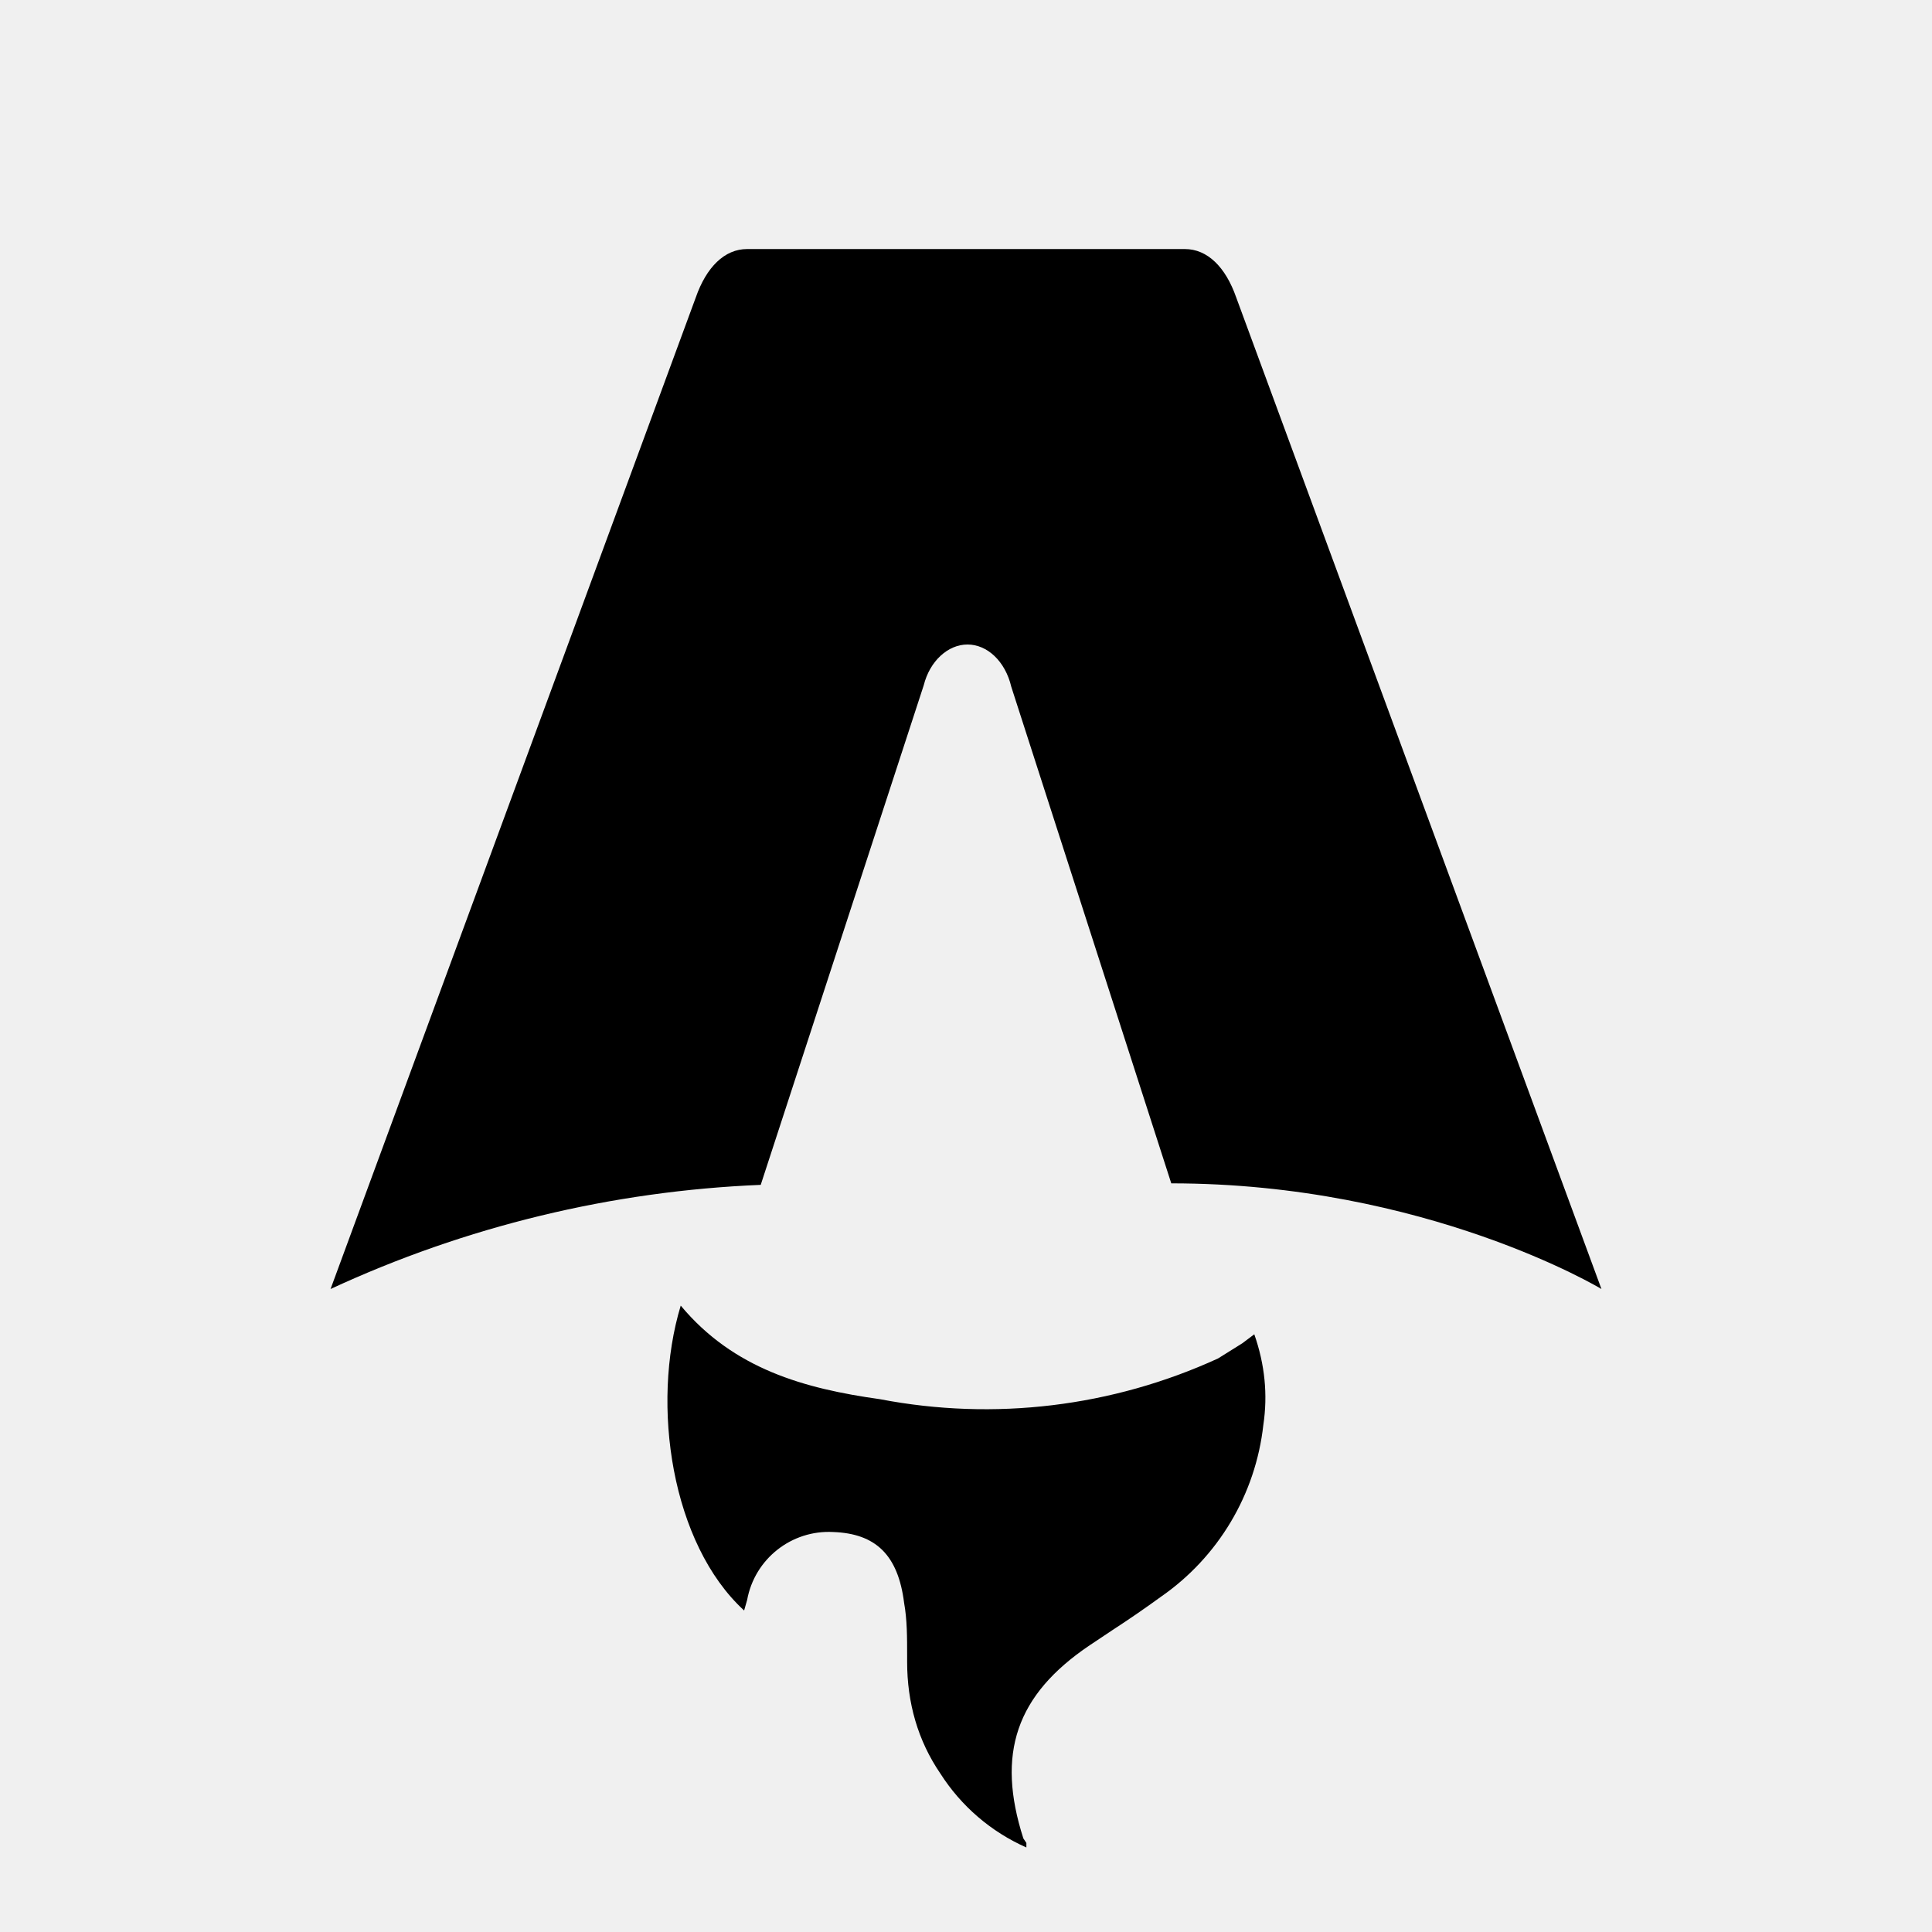
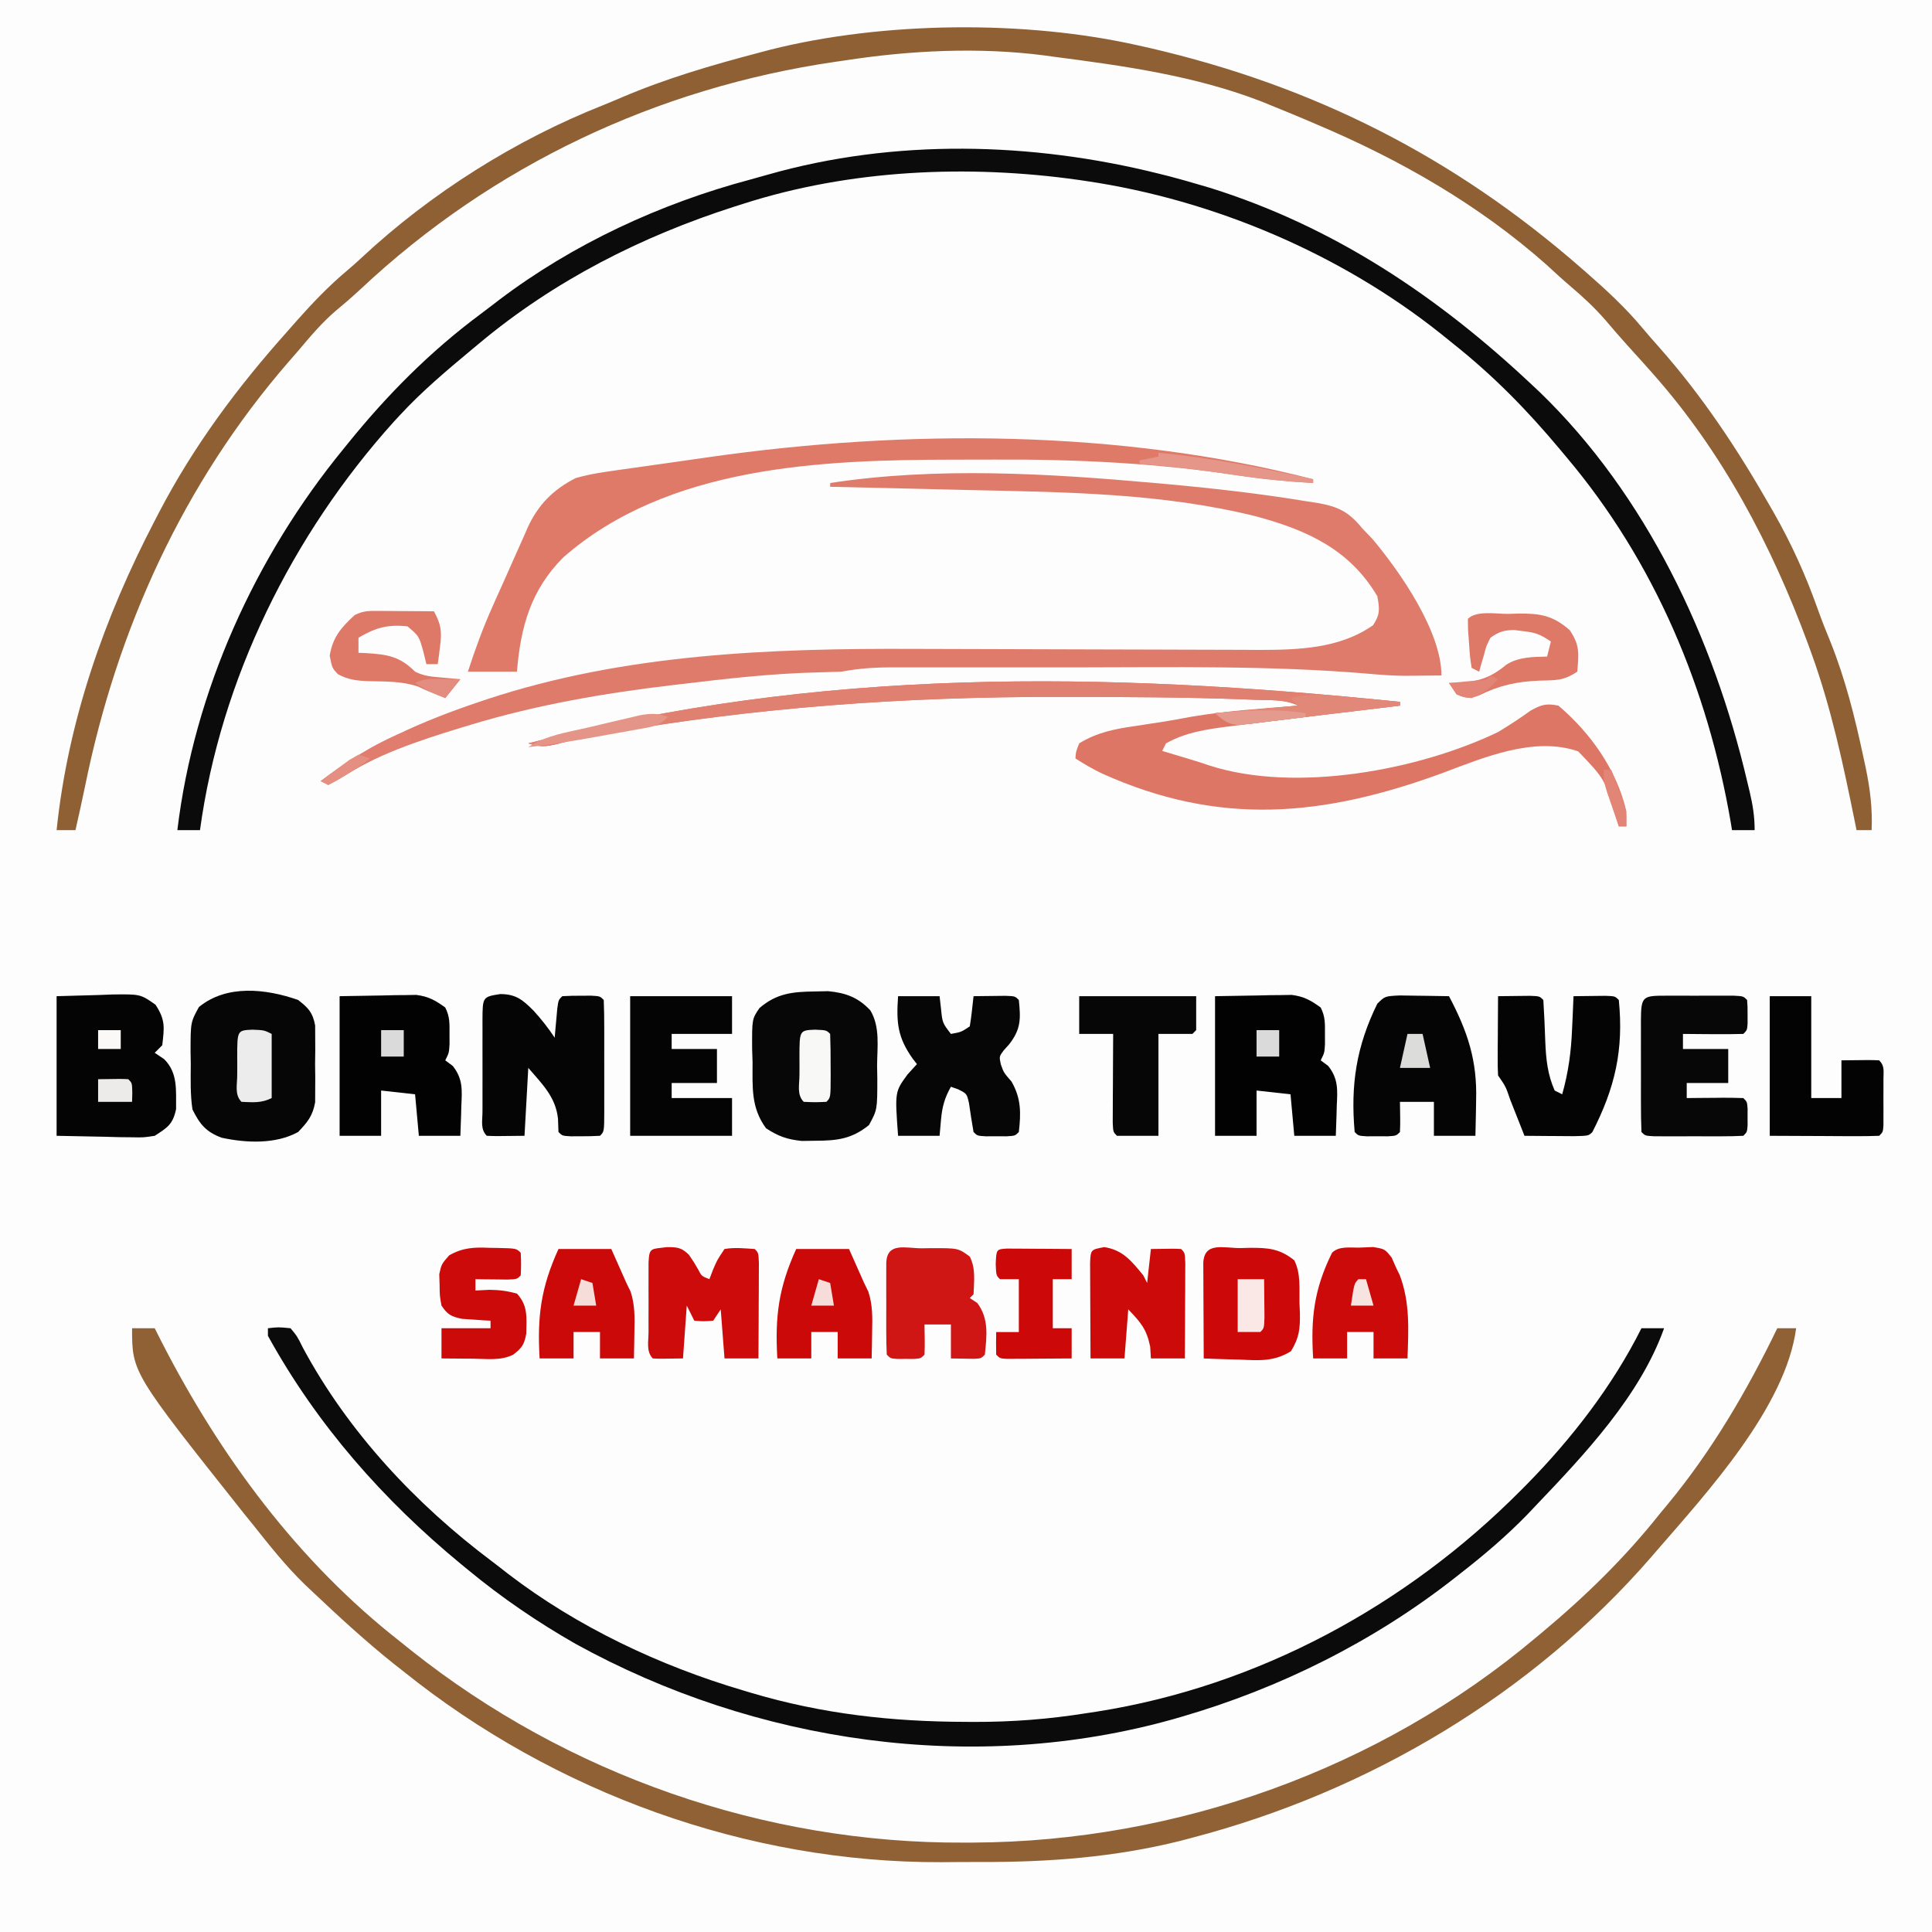
- <svg xmlns="http://www.w3.org/2000/svg" fill="none" viewBox="0 0 128 128">
-   <path d="M50.4 78.5a75.1 75.1 0 0 0-28.5 6.9l24.2-65.7c.7-2 1.9-3.2 3.4-3.2h29c1.5 0 2.7 1.2 3.4 3.2l24.2 65.7s-11.6-7-28.5-7L67 45.5c-.4-1.7-1.6-2.8-2.9-2.8-1.3 0-2.5 1.1-2.9 2.7L50.4 78.5Zm-1.1 28.2Zm-4.2-20.2c-2 6.6-.6 15.8 4.2 20.2a17.5 17.5 0 0 1 .2-.7 5.5 5.5 0 0 1 5.7-4.5c2.8.1 4.3 1.5 4.7 4.7.2 1.1.2 2.3.2 3.5v.4c0 2.7.7 5.2 2.2 7.4a13 13 0 0 0 5.7 4.9v-.3l-.2-.3c-1.8-5.6-.5-9.5 4.4-12.8l1.5-1a73 73 0 0 0 3.2-2.2 16 16 0 0 0 6.8-11.4c.3-2 .1-4-.6-6l-.8.6-1.6 1a37 37 0 0 1-22.4 2.7c-5-.7-9.7-2-13.2-6.2Z" />
-   <style>
-         path { fill: #000; }
-         @media (prefers-color-scheme: dark) {
-             path { fill: #FFF; }
-         }
-     </style>
+ <svg xmlns="http://www.w3.org/2000/svg" version="1.1" width="512" height="512">
+   <path d="M0 0 C168.96 0 337.92 0 512 0 C512 168.96 512 337.92 512 512 C343.04 512 174.08 512 0 512 C0 343.04 0 174.08 0 0 Z " fill="#FEFDFD" transform="translate(0,0)" />
+   <path d="M0 0 C0.965 0.216 1.929 0.431 2.923 0.653 C46.537 10.754 83.593 29.554 117.25 58.938 C117.755 59.378 118.26 59.818 118.78 60.271 C123.943 64.8 128.91 69.373 133.324 74.641 C134.842 76.451 136.385 78.222 137.957 79.984 C149.374 92.875 158.725 107.003 167.25 121.938 C167.778 122.855 167.778 122.855 168.316 123.792 C173.018 132.037 176.765 140.348 179.945 149.289 C181.014 152.277 182.153 155.198 183.375 158.125 C187.295 167.949 189.795 177.926 192 188.25 C192.223 189.276 192.446 190.303 192.676 191.36 C193.844 197.008 194.498 202.171 194.25 207.938 C192.93 207.938 191.61 207.938 190.25 207.938 C190.1 207.189 189.949 206.44 189.794 205.669 C186.718 190.486 183.548 175.516 178.25 160.938 C177.964 160.15 177.679 159.363 177.384 158.552 C167.784 132.564 154.736 107.747 136.25 86.938 C135.491 86.082 134.731 85.226 133.949 84.344 C132.431 82.649 130.905 80.961 129.371 79.281 C127.432 77.138 125.557 74.954 123.688 72.75 C120.793 69.43 117.685 66.545 114.324 63.703 C112.226 61.917 110.213 60.057 108.188 58.188 C90.204 42.212 69.297 30.267 47.25 20.938 C46.159 20.471 45.069 20.004 43.945 19.523 C41.057 18.301 38.159 17.11 35.25 15.938 C34.431 15.601 33.613 15.265 32.77 14.918 C14.995 8.001 -3.945 5.378 -22.75 2.938 C-23.902 2.777 -23.902 2.777 -25.077 2.614 C-42.35 0.395 -60.567 1.285 -77.75 3.938 C-79.037 4.123 -79.037 4.123 -80.35 4.312 C-127.657 11.209 -171.249 31.779 -206.133 64.508 C-208.231 66.455 -210.353 68.308 -212.562 70.125 C-216.387 73.372 -219.525 77.108 -222.75 80.938 C-223.587 81.898 -224.423 82.858 -225.285 83.848 C-253.184 116.002 -270.787 154.769 -279.213 196.329 C-280.012 200.209 -280.88 204.073 -281.75 207.938 C-283.4 207.938 -285.05 207.938 -286.75 207.938 C-283.748 179.006 -274.124 151.591 -260.75 125.938 C-260.377 125.218 -260.005 124.498 -259.621 123.756 C-250.449 106.173 -238.939 90.697 -225.75 75.938 C-224.853 74.917 -223.955 73.896 -223.059 72.875 C-218.838 68.133 -214.569 63.667 -209.703 59.586 C-208.415 58.498 -207.153 57.379 -205.922 56.227 C-187.609 39.14 -165.088 24.952 -141.805 15.765 C-140.218 15.126 -138.642 14.461 -137.07 13.786 C-125.28 8.735 -113.141 5.203 -100.75 1.938 C-99.694 1.658 -98.638 1.378 -97.549 1.09 C-67.779 -6.394 -30.021 -6.811 0 0 Z " fill="#8F6034" transform="translate(301.75,12.0625)" />
+   <path d="M0 0 C1.419 0.354 1.419 0.354 2.867 0.715 C5.594 1.429 8.297 2.198 11 3 C11.861 3.251 12.722 3.503 13.609 3.762 C46.478 14.022 74.115 32.583 99 56 C99.659 56.616 100.317 57.232 100.996 57.867 C129.313 85.204 147.144 123.21 156 161 C156.228 161.946 156.456 162.892 156.691 163.867 C157.511 167.365 158 170.387 158 174 C156.02 174 154.04 174 152 174 C151.853 173.087 151.853 173.087 151.703 172.156 C145.617 136.478 131.462 102.75 108 75 C107.494 74.394 106.988 73.788 106.467 73.164 C97.693 62.664 88.748 53.528 78 45 C76.987 44.181 75.974 43.363 74.93 42.52 C48.303 21.267 14.653 6.988 -19 2 C-20.054 1.843 -20.054 1.843 -21.129 1.684 C-50.462 -2.462 -81.715 -1.076 -110 8 C-110.815 8.258 -111.63 8.516 -112.47 8.782 C-137.058 16.675 -160.118 28.381 -180 45 C-180.59 45.49 -181.181 45.981 -181.789 46.486 C-188.451 52.041 -195.109 57.615 -201 64 C-201.534 64.575 -202.067 65.15 -202.617 65.742 C-229.562 95.667 -248.551 133.987 -254 174 C-255.98 174 -257.96 174 -260 174 C-255.579 137.249 -239.375 101.521 -216 73 C-215.573 72.471 -215.145 71.942 -214.705 71.397 C-204.315 58.567 -192.992 47.152 -179.731 37.291 C-178.066 36.049 -176.422 34.784 -174.777 33.516 C-155.1 18.616 -131.943 7.916 -108.147 1.579 C-106.589 1.159 -105.036 0.722 -103.485 0.275 C-69.971 -9.271 -33.667 -8.395 0 0 Z " fill="#0B0B0B" transform="translate(307,46)" />
+   <path d="M0 0 C1.98 0 3.96 0 6 0 C6.594 1.174 7.189 2.349 7.801 3.559 C23.364 33.941 43.974 61.845 71 83 C71.985 83.79 72.97 84.58 73.984 85.395 C115.387 118.316 167.679 136.585 220.562 136.312 C221.343 136.31 222.123 136.308 222.927 136.305 C276.829 136.041 330.655 116.833 372 82 C372.533 81.555 373.067 81.111 373.616 80.653 C385.212 70.974 395.59 60.861 405 49 C405.656 48.211 406.312 47.422 406.988 46.609 C418.694 32.441 428.011 16.505 436 0 C437.65 0 439.3 0 441 0 C438.227 20.901 417.328 43.606 404 59 C403.541 59.534 403.081 60.068 402.608 60.618 C370.941 97.114 327.6 122.806 281 135 C279.401 135.425 279.401 135.425 277.77 135.859 C260.208 140.222 242.845 141.513 224.793 141.446 C221.334 141.438 217.876 141.466 214.416 141.498 C163.106 141.66 112.019 123.123 72 91 C71.107 90.297 70.213 89.595 69.293 88.871 C61.867 82.932 54.902 76.531 48 70 C47.319 69.362 46.639 68.724 45.938 68.066 C40.811 63.118 36.424 57.573 32 52 C31.216 51.033 30.433 50.066 29.625 49.07 C0 11.754 0 11.754 0 0 Z " fill="#906135" transform="translate(35,352)" />
+   <path d="M0 0 C2.797 -0.32 2.797 -0.32 6 0 C7.766 2.133 7.766 2.133 9.25 5.125 C21.208 27.419 39.233 46.686 59.391 61.788 C60.806 62.854 62.202 63.946 63.594 65.043 C81.958 79.135 103.853 89.469 126 96 C126.707 96.213 127.413 96.425 128.142 96.644 C146.955 102.222 165.373 104.266 184.938 104.312 C185.673 104.316 186.409 104.32 187.167 104.324 C197.289 104.35 206.988 103.597 217 102 C217.924 101.859 218.849 101.719 219.802 101.574 C262.42 94.836 301.705 73.514 332 43 C332.806 42.19 332.806 42.19 333.627 41.364 C345.518 29.271 356.389 15.221 364 0 C365.98 0 367.96 0 370 0 C363.655 17.868 348.879 33.506 336 47 C335.239 47.802 334.479 48.604 333.695 49.43 C328.172 55.11 322.25 60.137 316 65 C315.2 65.63 315.2 65.63 314.385 66.273 C292.967 83.046 268.106 95.434 242 103 C241.33 103.194 240.66 103.389 239.97 103.589 C187.099 118.432 129.21 109.935 81.532 83.639 C71.419 77.86 61.977 71.418 53 64 C52.439 63.54 51.877 63.08 51.299 62.606 C30.567 45.538 13.026 25.631 0 2 C0 1.34 0 0.68 0 0 Z " fill="#0B0B0B" transform="translate(71,352)" />
+   <path d="M0 0 C1.205 0.107 2.41 0.214 3.652 0.325 C15.965 1.454 28.236 2.854 40.438 4.875 C41.787 5.081 41.787 5.081 43.164 5.291 C48.609 6.267 51.385 7.562 55 12 C55.907 12.949 56.815 13.898 57.75 14.875 C64.946 23.443 76 39.284 76 51 C73.917 51.028 71.833 51.047 69.75 51.062 C68.01 51.08 68.01 51.08 66.234 51.098 C62.944 51.069 59.703 50.823 56.426 50.529 C30.56 48.333 4.502 48.844 -21.432 48.87 C-27.218 48.875 -33.005 48.872 -38.791 48.866 C-43.282 48.862 -47.773 48.864 -52.264 48.866 C-54.4 48.867 -56.535 48.866 -58.671 48.864 C-61.637 48.861 -64.602 48.865 -67.568 48.871 C-68.439 48.869 -69.31 48.867 -70.207 48.864 C-74.596 48.88 -78.672 49.185 -83 50 C-85.088 50.074 -87.177 50.145 -89.266 50.189 C-101.467 50.482 -113.52 51.851 -125.625 53.312 C-126.482 53.413 -127.339 53.514 -128.221 53.618 C-146.056 55.732 -163.783 58.801 -181 64 C-181.908 64.273 -182.817 64.547 -183.752 64.828 C-195.401 68.387 -206.303 72.011 -216.586 78.629 C-217.383 79.081 -218.179 79.534 -219 80 C-219.66 79.67 -220.32 79.34 -221 79 C-208.404 69.31 -193.981 63.035 -179 58 C-178.355 57.782 -177.711 57.565 -177.047 57.341 C-140.468 45.252 -101.829 43.794 -63.655 43.964 C-60.159 43.978 -56.663 43.985 -53.167 43.991 C-41.32 44.015 -29.472 44.051 -17.625 44.096 C-11.045 44.121 -4.466 44.138 2.113 44.148 C5.576 44.153 9.039 44.162 12.501 44.181 C16.359 44.2 20.217 44.207 24.076 44.211 C25.196 44.22 26.316 44.229 27.471 44.238 C38.066 44.225 48.965 43.925 57.875 37.688 C59.773 34.841 59.626 33.379 59 30 C51.697 17.651 40.511 12.558 27.109 8.906 C2.206 2.651 -23.712 2.416 -49.23 1.867 C-53.395 1.775 -57.56 1.669 -61.725 1.564 C-69.816 1.363 -77.908 1.177 -86 1 C-86 0.67 -86 0.34 -86 0 C-57.818 -4.318 -28.265 -2.534 0 0 Z " fill="#DF7B6B" transform="translate(306,128)" />
+   <path d="M0 0 C0 0.33 0 0.66 0 1 C-0.6 1.07 -1.2 1.14 -1.819 1.212 C-9.549 2.117 -17.275 3.054 -25 4 C-26.339 4.162 -27.677 4.324 -29.016 4.486 C-32.394 4.897 -35.771 5.32 -39.148 5.75 C-41.092 5.996 -43.037 6.231 -44.983 6.466 C-51.11 7.258 -56.561 7.973 -62 11 C-62.33 11.66 -62.66 12.32 -63 13 C-60.634 13.724 -58.265 14.436 -55.891 15.133 C-54.078 15.677 -52.274 16.25 -50.484 16.867 C-27.703 24.205 4.941 18.132 26 8 C28.965 6.204 31.82 4.345 34.633 2.32 C37.474 0.736 38.803 0.353 42 1 C50.533 8.253 57.459 18.009 60 29 C60 30.32 60 31.64 60 33 C59.34 33 58.68 33 58 33 C57.758 32.203 57.515 31.407 57.266 30.586 C54.304 20.496 54.304 20.496 47.25 13.125 C35.513 9.062 22.213 14.763 11.25 18.875 C-20.289 30.423 -47.798 33.082 -79.032 18.949 C-81.453 17.781 -83.74 16.455 -86 15 C-85.875 13.188 -85.875 13.188 -85 11 C-80.263 8.102 -75.765 7.216 -70.375 6.438 C-68.753 6.188 -67.13 5.938 -65.508 5.688 C-64.727 5.57 -63.946 5.453 -63.142 5.332 C-60.5 4.923 -57.877 4.428 -55.25 3.938 C-45.92 2.36 -36.423 1.782 -27 1 C-30.481 -0.74 -34.509 -0.388 -38.348 -0.543 C-39.857 -0.605 -39.857 -0.605 -41.396 -0.669 C-57.07 -1.25 -72.755 -1.295 -88.438 -1.312 C-89.691 -1.314 -89.691 -1.314 -90.971 -1.316 C-131.369 -1.345 -170.667 1.438 -210.5 8.414 C-211.247 8.544 -211.993 8.674 -212.762 8.808 C-216.324 9.449 -219.791 10.201 -223.281 11.162 C-226.755 11.945 -227.806 11.998 -231 11 C-154.109 -9.22 -78.536 -8.069 0 0 Z " fill="#DE7665" transform="translate(371,186)" />
+   <path d="M0 0 C0 0.33 0 0.66 0 1 C-6.736 0.638 -13.362 -0.008 -20.027 -1.025 C-41.461 -4.27 -62.748 -5.316 -84.415 -5.206 C-88.157 -5.187 -91.899 -5.185 -95.641 -5.186 C-130.458 -5.137 -171.085 -3.519 -198.727 20.719 C-207.318 29.339 -210.043 39.129 -211 51 C-215.29 51 -219.58 51 -224 51 C-222.095 45.071 -219.99 39.361 -217.453 33.676 C-217.119 32.926 -216.785 32.176 -216.44 31.403 C-215.737 29.833 -215.031 28.265 -214.322 26.697 C-213.607 25.106 -212.899 23.51 -212.199 21.912 C-211.176 19.575 -210.13 17.25 -209.078 14.926 C-208.774 14.219 -208.469 13.513 -208.156 12.785 C-205.35 6.712 -201.39 2.722 -195.412 -0.315 C-192.747 -1.072 -190.157 -1.57 -187.414 -1.965 C-186.331 -2.124 -185.247 -2.282 -184.131 -2.446 C-182.396 -2.689 -182.396 -2.689 -180.625 -2.938 C-178.814 -3.196 -178.814 -3.196 -176.966 -3.46 C-174.488 -3.812 -172.01 -4.161 -169.531 -4.506 C-166.394 -4.945 -163.259 -5.398 -160.125 -5.855 C-107.843 -13.306 -51.392 -13.25 0 0 Z " fill="#DF7A69" transform="translate(348,127)" />
+   <path d="M0 0 C1.203 -0.026 2.405 -0.052 3.645 -0.078 C8.285 0.352 11.605 1.563 14.832 5.003 C17.481 9.394 16.656 14.696 16.625 19.688 C16.655 21.386 16.655 21.386 16.686 23.119 C16.681 31.341 16.681 31.341 14.473 35.41 C9.898 39.093 6.053 39.544 0.25 39.562 C-0.935 39.579 -2.119 39.596 -3.34 39.613 C-7.231 39.206 -9.542 38.385 -12.812 36.25 C-16.851 30.708 -16.364 25.37 -16.375 18.75 C-16.412 17.622 -16.448 16.494 -16.486 15.332 C-16.529 7.299 -16.529 7.299 -14.542 4.391 C-10.016 0.49 -5.75 0.073 0 0 Z " fill="#070707" transform="translate(215.8125,262.75)" />
+   <path d="M0 0 C2.751 2.148 3.868 3.295 4.518 6.761 C4.522 7.798 4.527 8.834 4.531 9.902 C4.539 11.609 4.539 11.609 4.547 13.35 C4.531 14.534 4.516 15.718 4.5 16.938 C4.515 18.118 4.531 19.298 4.547 20.514 C4.542 21.653 4.537 22.791 4.531 23.965 C4.527 25.002 4.522 26.04 4.518 27.109 C3.873 30.712 2.51 32.383 0 35 C-5.954 38.274 -13.789 37.917 -20.297 36.5 C-24.451 34.938 -26.088 32.88 -28 29 C-28.598 25.016 -28.464 21.025 -28.438 17 C-28.457 15.92 -28.477 14.84 -28.498 13.727 C-28.493 5.899 -28.493 5.899 -26.285 1.875 C-18.939 -4.153 -8.512 -2.987 0 0 Z " fill="#060606" transform="translate(79,265)" />
+   <path d="M0 0 C3.692 -0.103 7.384 -0.206 11.188 -0.312 C12.92 -0.381 12.92 -0.381 14.688 -0.45 C22.214 -0.552 22.214 -0.552 26.211 2.258 C28.869 6.332 28.547 8.232 28 13 C27.34 13.66 26.68 14.32 26 15 C26.825 15.557 27.65 16.114 28.5 16.688 C32.215 20.36 31.607 25.026 31.664 29.941 C30.79 33.968 29.42 34.796 26 37 C23.046 37.454 23.046 37.454 19.824 37.391 C18.781 37.381 17.738 37.371 16.663 37.36 C14.695 37.306 14.695 37.306 12.688 37.25 C6.407 37.126 6.407 37.126 0 37 C0 24.79 0 12.58 0 0 Z " fill="#040404" transform="translate(15,264)" />
+   <path d="M0 0 C3.692 -0.062 7.384 -0.124 11.188 -0.188 C12.343 -0.215 13.498 -0.242 14.688 -0.27 C15.61 -0.278 16.531 -0.285 17.48 -0.293 C18.418 -0.309 19.355 -0.324 20.321 -0.341 C23.533 0.068 25.394 1.112 28 3 C29.244 5.488 29.133 7.227 29.125 10 C29.129 11.33 29.129 11.33 29.133 12.688 C29 15 29 15 28 17 C28.655 17.49 29.31 17.98 29.984 18.484 C32.761 21.95 32.444 25.018 32.25 29.25 C32.232 29.995 32.214 30.74 32.195 31.508 C32.148 33.339 32.077 35.17 32 37 C28.37 37 24.74 37 21 37 C20.67 33.37 20.34 29.74 20 26 C17.03 25.67 14.06 25.34 11 25 C11 28.96 11 32.92 11 37 C7.37 37 3.74 37 0 37 C0 24.79 0 12.58 0 0 Z " fill="#020202" transform="translate(322,264)" />
+   <path d="M0 0 C3.692 -0.062 7.384 -0.124 11.188 -0.188 C12.343 -0.215 13.498 -0.242 14.688 -0.27 C15.61 -0.278 16.531 -0.285 17.48 -0.293 C18.418 -0.309 19.355 -0.324 20.321 -0.341 C23.533 0.068 25.394 1.112 28 3 C29.244 5.488 29.133 7.227 29.125 10 C29.129 11.33 29.129 11.33 29.133 12.688 C29 15 29 15 28 17 C28.655 17.49 29.31 17.98 29.984 18.484 C32.761 21.95 32.444 25.018 32.25 29.25 C32.232 29.995 32.214 30.74 32.195 31.508 C32.148 33.339 32.077 35.17 32 37 C28.37 37 24.74 37 21 37 C20.67 33.37 20.34 29.74 20 26 C17.03 25.67 14.06 25.34 11 25 C11 28.96 11 32.92 11 37 C7.37 37 3.74 37 0 37 C0 24.79 0 12.58 0 0 Z " fill="#020202" transform="translate(90,264)" />
+   <path d="M0 0 C4.159 0.015 5.914 1.481 8.812 4.375 C10.938 6.699 12.686 8.935 14.438 11.562 C14.528 10.497 14.528 10.497 14.621 9.41 C14.705 8.491 14.789 7.572 14.875 6.625 C14.956 5.708 15.037 4.792 15.121 3.848 C15.438 1.562 15.438 1.562 16.438 0.562 C18.102 0.464 19.77 0.433 21.438 0.438 C22.799 0.434 22.799 0.434 24.188 0.43 C26.438 0.562 26.438 0.562 27.438 1.562 C27.538 4.144 27.577 6.699 27.57 9.281 C27.571 10.054 27.572 10.827 27.573 11.624 C27.574 13.261 27.572 14.899 27.568 16.537 C27.563 19.052 27.568 21.567 27.574 24.082 C27.574 25.669 27.572 27.257 27.57 28.844 C27.572 29.601 27.574 30.358 27.576 31.139 C27.552 36.448 27.552 36.448 26.438 37.562 C24.773 37.661 23.105 37.692 21.438 37.688 C20.076 37.691 20.076 37.691 18.688 37.695 C16.438 37.562 16.438 37.562 15.438 36.562 C15.396 35.407 15.355 34.252 15.312 33.062 C14.715 27.273 11.129 23.858 7.438 19.562 C7.107 25.503 6.777 31.442 6.438 37.562 C-1.277 37.66 -1.277 37.66 -3.562 37.562 C-5.323 35.802 -4.691 33.484 -4.701 31.139 C-4.699 30.381 -4.697 29.624 -4.695 28.844 C-4.696 28.071 -4.697 27.298 -4.698 26.501 C-4.699 24.864 -4.697 23.226 -4.693 21.588 C-4.688 19.073 -4.693 16.558 -4.699 14.043 C-4.699 12.456 -4.697 10.868 -4.695 9.281 C-4.697 8.524 -4.699 7.767 -4.701 6.986 C-4.673 0.738 -4.673 0.738 0 0 Z " fill="#050505" transform="translate(132.5625,263.4375)" />
+   <path d="M0 0 C1.57 0.013 3.141 0.037 4.711 0.07 C5.513 0.079 6.315 0.088 7.141 0.098 C9.123 0.121 11.104 0.157 13.086 0.195 C17.994 9.504 20.577 17.15 20.273 27.758 C20.253 29.128 20.253 29.128 20.232 30.525 C20.197 32.749 20.144 34.972 20.086 37.195 C16.456 37.195 12.826 37.195 9.086 37.195 C9.086 34.225 9.086 31.255 9.086 28.195 C6.116 28.195 3.146 28.195 0.086 28.195 C0.107 29.495 0.127 30.794 0.148 32.133 C0.17 33.487 0.157 34.843 0.086 36.195 C-0.914 37.195 -0.914 37.195 -3.164 37.328 C-4.072 37.326 -4.979 37.323 -5.914 37.32 C-7.275 37.324 -7.275 37.324 -8.664 37.328 C-10.914 37.195 -10.914 37.195 -11.914 36.195 C-13.025 23.698 -11.467 13.474 -5.914 2.195 C-3.914 0.195 -3.914 0.195 0 0 Z " fill="#050505" transform="translate(370.9141,263.8047)" />
+   <path d="M0 0 C3.63 0 7.26 0 11 0 C11.124 1.093 11.248 2.186 11.375 3.312 C11.755 7.074 11.755 7.074 14 10 C16.756 9.502 16.756 9.502 19 8 C19.231 6.653 19.412 5.296 19.562 3.938 C19.707 2.638 19.851 1.339 20 0 C21.812 -0.027 23.625 -0.046 25.438 -0.062 C26.447 -0.074 27.456 -0.086 28.496 -0.098 C31 0 31 0 32 1 C32.517 6 32.578 8.731 29.438 12.75 C28.962 13.281 28.486 13.812 27.996 14.359 C26.788 15.974 26.788 15.974 27.219 18.039 C27.989 20.24 27.989 20.24 30.062 22.625 C32.633 27.102 32.582 30.935 32 36 C31 37 31 37 28.75 37.133 C27.843 37.13 26.935 37.128 26 37.125 C24.639 37.129 24.639 37.129 23.25 37.133 C21 37 21 37 20 36 C19.547 33.456 19.165 30.905 18.793 28.348 C18.218 25.833 18.218 25.833 15.926 24.684 C15.29 24.458 14.655 24.232 14 24 C12.329 26.962 11.673 29.371 11.375 32.75 C11.251 34.153 11.127 35.555 11 37 C7.37 37 3.74 37 0 37 C-0.861 25.342 -0.861 25.342 2.5 20.75 C3.325 19.843 4.15 18.935 5 18 C4.639 17.539 4.278 17.077 3.906 16.602 C-0.173 10.868 -0.485 6.978 0 0 Z " fill="#060606" transform="translate(238,264)" />
+   <path d="M0 0 C1.812 -0.027 3.625 -0.046 5.438 -0.062 C6.447 -0.074 7.456 -0.086 8.496 -0.098 C11 0 11 0 12 1 C12.239 4.708 12.395 8.41 12.518 12.123 C12.717 16.73 13.116 20.713 15 25 C15.66 25.33 16.32 25.66 17 26 C18.664 20.1 19.386 14.614 19.625 8.5 C19.664 7.678 19.702 6.855 19.742 6.008 C19.835 4.006 19.919 2.003 20 0 C21.812 -0.027 23.625 -0.046 25.438 -0.062 C26.447 -0.074 27.456 -0.086 28.496 -0.098 C31 0 31 0 32 1 C33.321 14.208 31.02 24.234 25 36 C24 37 24 37 20.184 37.098 C18.602 37.091 17.019 37.079 15.438 37.062 C14.631 37.058 13.825 37.053 12.994 37.049 C10.996 37.037 8.998 37.019 7 37 C6.578 35.929 6.157 34.858 5.723 33.754 C5.169 32.357 4.616 30.96 4.062 29.562 C3.785 28.855 3.507 28.148 3.221 27.42 C2.038 23.953 2.038 23.953 0 21 C-0.087 19.438 -0.107 17.873 -0.098 16.309 C-0.094 15.364 -0.091 14.42 -0.088 13.447 C-0.08 12.454 -0.071 11.461 -0.062 10.438 C-0.058 9.44 -0.053 8.443 -0.049 7.416 C-0.037 4.944 -0.021 2.472 0 0 Z " fill="#040404" transform="translate(397,264)" />
+   <path d="M0 0 C1.165 -0.001 2.331 -0.003 3.531 -0.004 C4.758 -0 5.986 0.004 7.25 0.008 C9.091 0.002 9.091 0.002 10.969 -0.004 C12.717 -0.002 12.717 -0.002 14.5 0 C15.578 0.001 16.655 0.002 17.766 0.003 C20.25 0.133 20.25 0.133 21.25 1.133 C21.383 2.945 21.383 2.945 21.375 5.133 C21.379 6.216 21.379 6.216 21.383 7.32 C21.25 9.133 21.25 9.133 20.25 10.133 C17.553 10.206 14.883 10.225 12.188 10.195 C11.05 10.189 11.05 10.189 9.889 10.182 C8.009 10.17 6.13 10.152 4.25 10.133 C4.25 11.453 4.25 12.773 4.25 14.133 C8.21 14.133 12.17 14.133 16.25 14.133 C16.25 17.103 16.25 20.073 16.25 23.133 C12.62 23.133 8.99 23.133 5.25 23.133 C5.25 24.453 5.25 25.773 5.25 27.133 C6.857 27.115 6.857 27.115 8.496 27.098 C9.893 27.088 11.29 27.079 12.688 27.07 C13.395 27.062 14.102 27.054 14.83 27.045 C16.637 27.036 18.444 27.081 20.25 27.133 C21.25 28.133 21.25 28.133 21.383 29.945 C21.38 30.667 21.378 31.389 21.375 32.133 C21.379 33.216 21.379 33.216 21.383 34.32 C21.25 36.133 21.25 36.133 20.25 37.133 C18.335 37.233 16.417 37.264 14.5 37.266 C13.335 37.267 12.169 37.268 10.969 37.27 C9.742 37.266 8.514 37.262 7.25 37.258 C5.409 37.264 5.409 37.264 3.531 37.27 C2.366 37.268 1.201 37.267 0 37.266 C-1.078 37.264 -2.155 37.263 -3.266 37.262 C-5.75 37.133 -5.75 37.133 -6.75 36.133 C-6.851 33.551 -6.89 30.996 -6.883 28.414 C-6.884 27.641 -6.885 26.868 -6.886 26.071 C-6.886 24.434 -6.885 22.796 -6.88 21.159 C-6.875 18.643 -6.88 16.128 -6.887 13.613 C-6.886 12.026 -6.885 10.439 -6.883 8.852 C-6.885 8.094 -6.887 7.337 -6.889 6.557 C-6.859 0.034 -6.394 0.007 0 0 Z " fill="#070707" transform="translate(441.75,263.8672)" />
+   <path d="M0 0 C8.91 0 17.82 0 27 0 C27 3.3 27 6.6 27 10 C21.72 10 16.44 10 11 10 C11 11.32 11 12.64 11 14 C14.96 14 18.92 14 23 14 C23 16.97 23 19.94 23 23 C19.04 23 15.08 23 11 23 C11 24.32 11 25.64 11 27 C16.28 27 21.56 27 27 27 C27 30.3 27 33.6 27 37 C18.09 37 9.18 37 0 37 C0 24.79 0 12.58 0 0 Z " fill="#040404" transform="translate(167,264)" />
+   <path d="M0 0 C0 0.33 0 0.66 0 1 C-7.203 1.887 -14.409 2.752 -21.617 3.598 C-24.737 3.969 -27.855 4.358 -30.973 4.75 C-32.752 4.959 -34.532 5.168 -36.312 5.375 C-37.135 5.484 -37.957 5.593 -38.804 5.705 C-43.816 6.261 -44.743 6.193 -49 3 C-41.74 2.34 -34.48 1.68 -27 1 C-30.481 -0.74 -34.509 -0.388 -38.348 -0.543 C-39.857 -0.605 -39.857 -0.605 -41.396 -0.669 C-57.07 -1.25 -72.755 -1.295 -88.438 -1.312 C-89.691 -1.314 -89.691 -1.314 -90.971 -1.316 C-131.369 -1.345 -170.667 1.438 -210.5 8.414 C-211.247 8.544 -211.993 8.674 -212.762 8.808 C-216.324 9.449 -219.791 10.201 -223.281 11.162 C-226.755 11.945 -227.806 11.998 -231 11 C-154.109 -9.22 -78.536 -8.069 0 0 Z " fill="#E08070" transform="translate(371,186)" />
+   <path d="M0 0 C3.63 0 7.26 0 11 0 C11 8.91 11 17.82 11 27 C13.64 27 16.28 27 19 27 C19 23.7 19 20.4 19 17 C26.715 16.902 26.715 16.902 29 17 C30.522 18.522 30.13 19.882 30.133 22 C30.135 23.207 30.135 23.207 30.137 24.438 C30.133 25.283 30.129 26.129 30.125 27 C30.131 28.268 30.131 28.268 30.137 29.562 C30.135 30.367 30.134 31.171 30.133 32 C30.132 32.742 30.131 33.485 30.129 34.25 C30 36 30 36 29 37 C26.854 37.088 24.706 37.107 22.559 37.098 C21.384 37.095 20.208 37.093 18.998 37.09 C17.493 37.081 15.988 37.072 14.438 37.062 C9.673 37.042 4.909 37.021 0 37 C0 24.79 0 12.58 0 0 Z " fill="#030303" transform="translate(469,264)" />
+   <path d="M0 0 C0.812 -0.021 1.624 -0.041 2.461 -0.062 C7.214 -0.093 10.404 0.131 14.25 3.25 C16.002 6.754 15.562 10.701 15.625 14.562 C15.662 15.418 15.7 16.273 15.738 17.154 C15.797 21.364 15.599 23.677 13.371 27.336 C8.875 30.093 5.099 29.8 -0.062 29.562 C-0.994 29.54 -1.925 29.517 -2.885 29.494 C-5.175 29.435 -7.462 29.353 -9.75 29.25 C-9.775 25.281 -9.793 21.311 -9.805 17.342 C-9.81 15.991 -9.817 14.64 -9.825 13.288 C-9.838 11.35 -9.843 9.411 -9.848 7.473 C-9.853 6.305 -9.858 5.137 -9.864 3.934 C-9.623 -1.746 -4.506 0.028 0 0 Z " fill="#CC0808" transform="translate(328.75,330.75)" />
+   <path d="M0 0 C2.746 0.005 3.826 0.088 5.82 2.027 C7.125 3.938 7.125 3.938 8.242 5.871 C9.161 7.674 9.161 7.674 11.25 8.5 C11.539 7.737 11.828 6.974 12.125 6.188 C13.25 3.5 13.25 3.5 15.25 0.5 C17.993 0.029 20.446 0.322 23.25 0.5 C24.25 1.5 24.25 1.5 24.364 4.184 C24.358 5.352 24.353 6.519 24.348 7.723 C24.344 8.983 24.341 10.243 24.338 11.541 C24.33 12.882 24.321 14.222 24.312 15.562 C24.307 16.907 24.303 18.251 24.299 19.596 C24.287 22.897 24.271 26.199 24.25 29.5 C21.28 29.5 18.31 29.5 15.25 29.5 C14.755 23.065 14.755 23.065 14.25 16.5 C13.59 17.49 12.93 18.48 12.25 19.5 C9.625 19.688 9.625 19.688 7.25 19.5 C6.59 18.18 5.93 16.86 5.25 15.5 C4.92 20.12 4.59 24.74 4.25 29.5 C-1.902 29.598 -1.902 29.598 -3.75 29.5 C-5.553 27.697 -4.88 24.96 -4.883 22.531 C-4.884 21.321 -4.885 20.11 -4.887 18.863 C-4.883 17.588 -4.879 16.314 -4.875 15 C-4.879 13.725 -4.883 12.45 -4.887 11.137 C-4.885 9.926 -4.884 8.716 -4.883 7.469 C-4.882 6.349 -4.881 5.23 -4.879 4.076 C-4.676 0.018 -4.236 0.565 0 0 Z " fill="#CC0B0A" transform="translate(176.75,330.5)" />
+   <path d="M0 0 C10.23 0 20.46 0 31 0 C31 2.97 31 5.94 31 9 C30.67 9.33 30.34 9.66 30 10 C27.03 10 24.06 10 21 10 C21 18.91 21 27.82 21 37 C17.37 37 13.74 37 10 37 C9 36 9 36 8.886 33.5 C8.892 32.416 8.897 31.332 8.902 30.215 C8.906 29.045 8.909 27.875 8.912 26.67 C8.92 25.438 8.929 24.207 8.938 22.938 C8.942 21.702 8.947 20.466 8.951 19.193 C8.963 16.129 8.979 13.064 9 10 C6.03 10 3.06 10 0 10 C0 6.7 0 3.4 0 0 Z " fill="#060606" transform="translate(286,264)" />
+   <path d="M0 0 C0.773 -0.012 1.546 -0.024 2.342 -0.037 C9.625 -0.056 9.625 -0.056 12.688 2.188 C14.314 5.441 13.802 8.58 13.688 12.188 C13.357 12.518 13.027 12.848 12.688 13.188 C13.678 13.837 13.678 13.837 14.688 14.5 C17.785 18.663 17.195 23.153 16.688 28.188 C15.688 29.188 15.688 29.188 13.84 29.285 C11.789 29.253 9.738 29.22 7.688 29.188 C7.688 26.218 7.688 23.247 7.688 20.188 C5.378 20.188 3.067 20.188 0.688 20.188 C0.708 21.487 0.729 22.786 0.75 24.125 C0.771 25.479 0.759 26.835 0.688 28.188 C-0.312 29.188 -0.312 29.188 -2.125 29.32 C-2.847 29.318 -3.569 29.315 -4.312 29.312 C-5.034 29.315 -5.756 29.318 -6.5 29.32 C-8.312 29.188 -8.312 29.188 -9.312 28.188 C-9.412 26.2 -9.443 24.209 -9.445 22.219 C-9.447 21.008 -9.448 19.798 -9.449 18.551 C-9.445 17.276 -9.441 16.001 -9.438 14.688 C-9.441 13.413 -9.445 12.138 -9.449 10.824 C-9.448 9.614 -9.447 8.403 -9.445 7.156 C-9.444 6.037 -9.443 4.917 -9.442 3.764 C-9.168 -1.697 -4.338 0.004 0 0 Z " fill="#CF1615" transform="translate(244.3125,330.8125)" />
+   <path d="M0 0 C4.948 0.733 7.282 3.734 10.375 7.5 C10.705 8.16 11.035 8.82 11.375 9.5 C11.705 6.53 12.035 3.56 12.375 0.5 C18.527 0.402 18.527 0.402 20.375 0.5 C21.375 1.5 21.375 1.5 21.489 4.184 C21.483 5.352 21.478 6.519 21.473 7.723 C21.469 8.983 21.466 10.243 21.463 11.541 C21.455 12.882 21.446 14.222 21.438 15.562 C21.432 16.907 21.428 18.251 21.424 19.596 C21.412 22.897 21.396 26.199 21.375 29.5 C18.405 29.5 15.435 29.5 12.375 29.5 C12.313 28.469 12.251 27.438 12.188 26.375 C11.19 21.615 9.67 19.964 6.375 16.5 C6.045 20.79 5.715 25.08 5.375 29.5 C2.405 29.5 -0.565 29.5 -3.625 29.5 C-3.65 25.531 -3.668 21.561 -3.68 17.592 C-3.685 16.241 -3.692 14.89 -3.7 13.538 C-3.713 11.6 -3.718 9.661 -3.723 7.723 C-3.728 6.555 -3.733 5.387 -3.739 4.184 C-3.587 0.594 -3.508 0.668 0 0 Z " fill="#CC0A0A" transform="translate(292.625,330.5)" />
+   <path d="M0 0 C4.62 0 9.24 0 14 0 C16.93 6.543 16.93 6.543 18 9 C18.557 10.145 18.557 10.145 19.125 11.312 C20.271 14.831 20.216 18.159 20.125 21.812 C20.116 22.505 20.107 23.198 20.098 23.912 C20.074 25.608 20.038 27.304 20 29 C17.03 29 14.06 29 11 29 C11 26.69 11 24.38 11 22 C8.69 22 6.38 22 4 22 C4 24.31 4 26.62 4 29 C1.03 29 -1.94 29 -5 29 C-5.642 17.88 -4.678 10.292 0 0 Z " fill="#CC0909" transform="translate(211,331)" />
+   <path d="M0 0 C4.62 0 9.24 0 14 0 C16.93 6.543 16.93 6.543 18 9 C18.557 10.145 18.557 10.145 19.125 11.312 C20.271 14.831 20.216 18.159 20.125 21.812 C20.116 22.505 20.107 23.198 20.098 23.912 C20.074 25.608 20.038 27.304 20 29 C17.03 29 14.06 29 11 29 C11 26.69 11 24.38 11 22 C8.69 22 6.38 22 4 22 C4 24.31 4 26.62 4 29 C1.03 29 -1.94 29 -5 29 C-5.642 17.88 -4.678 10.292 0 0 Z " fill="#CC0909" transform="translate(148,331)" />
+   <path d="M0 0 C1.163 -0.049 2.325 -0.098 3.523 -0.148 C6.625 0.375 6.625 0.375 8.434 2.656 C8.827 3.553 9.22 4.451 9.625 5.375 C9.938 6.012 10.251 6.649 10.574 7.305 C13.315 14.527 12.896 21.768 12.625 29.375 C9.655 29.375 6.685 29.375 3.625 29.375 C3.625 27.065 3.625 24.755 3.625 22.375 C1.315 22.375 -0.995 22.375 -3.375 22.375 C-3.375 24.685 -3.375 26.995 -3.375 29.375 C-6.345 29.375 -9.315 29.375 -12.375 29.375 C-13.038 18.724 -12.164 11.079 -7.375 1.375 C-5.496 -0.504 -2.517 0.072 0 0 Z " fill="#CC0A09" transform="translate(360.375,330.625)" />
+   <path d="M0 0 C1.027 0.015 1.027 0.015 2.074 0.029 C7.081 0.143 7.081 0.143 8.25 1.312 C8.375 4.312 8.375 4.312 8.25 7.312 C7.25 8.312 7.25 8.312 4.746 8.41 C3.232 8.393 3.232 8.393 1.688 8.375 C0.676 8.366 -0.336 8.357 -1.379 8.348 C-2.553 8.33 -2.553 8.33 -3.75 8.312 C-3.75 9.303 -3.75 10.293 -3.75 11.312 C-1.925 11.22 -1.925 11.22 -0.062 11.125 C2.63 11.163 4.618 11.412 7.25 12.125 C10.234 15.389 9.765 18.433 9.719 22.719 C9.19 25.647 8.578 26.532 6.25 28.312 C2.94 29.967 -0.741 29.413 -4.375 29.375 C-5.177 29.37 -5.979 29.366 -6.805 29.361 C-8.786 29.35 -10.768 29.332 -12.75 29.312 C-12.75 26.672 -12.75 24.032 -12.75 21.312 C-8.46 21.312 -4.17 21.312 0.25 21.312 C0.25 20.652 0.25 19.992 0.25 19.312 C-0.437 19.275 -1.124 19.238 -1.832 19.199 C-2.733 19.133 -3.634 19.068 -4.562 19 C-5.456 18.942 -6.349 18.884 -7.27 18.824 C-10.159 18.228 -11.11 17.754 -12.75 15.312 C-13.219 12.754 -13.219 12.754 -13.25 9.875 C-13.281 8.928 -13.312 7.98 -13.344 7.004 C-12.75 4.312 -12.75 4.312 -10.703 1.984 C-7.054 -0.082 -4.071 -0.177 0 0 Z " fill="#CC0A09" transform="translate(129.75,330.6875)" />
+   <path d="M0 0 C1.186 0.008 1.186 0.008 2.396 0.016 C3.677 0.021 3.677 0.021 4.984 0.026 C5.882 0.034 6.78 0.042 7.705 0.051 C8.607 0.056 9.508 0.06 10.437 0.065 C12.672 0.077 14.907 0.093 17.142 0.114 C17.142 2.754 17.142 5.394 17.142 8.114 C15.492 8.114 13.842 8.114 12.142 8.114 C12.142 12.404 12.142 16.694 12.142 21.114 C13.792 21.114 15.442 21.114 17.142 21.114 C17.142 23.754 17.142 26.394 17.142 29.114 C13.997 29.142 10.851 29.16 7.705 29.176 C6.807 29.184 5.909 29.193 4.984 29.201 C3.703 29.206 3.703 29.206 2.396 29.211 C1.605 29.216 0.815 29.222 0 29.227 C-1.858 29.114 -1.858 29.114 -2.858 28.114 C-2.898 26.114 -2.9 24.113 -2.858 22.114 C-0.878 22.114 1.102 22.114 3.142 22.114 C3.142 17.494 3.142 12.874 3.142 8.114 C1.492 8.114 -0.158 8.114 -1.858 8.114 C-2.858 7.114 -2.858 7.114 -2.983 4.114 C-2.818 0.172 -2.818 0.172 0 0 Z " fill="#CC0808" transform="translate(266.8577,330.8865)" />
+   <path d="M0 0 C0.851 0.003 1.702 0.006 2.578 0.01 C3.468 0.018 4.357 0.027 5.273 0.035 C6.171 0.04 7.068 0.044 7.992 0.049 C10.211 0.061 12.43 0.077 14.648 0.098 C16.522 3.537 16.788 5.435 16.273 9.348 C16.107 10.686 16.107 10.686 15.938 12.051 C15.794 13.064 15.794 13.064 15.648 14.098 C14.658 14.098 13.668 14.098 12.648 14.098 C12.38 13.005 12.112 11.911 11.836 10.785 C10.68 6.648 10.68 6.648 7.648 4.098 C2.408 3.504 -0.833 4.453 -5.352 7.098 C-5.352 8.418 -5.352 9.738 -5.352 11.098 C-4.688 11.123 -4.024 11.149 -3.34 11.176 C2.244 11.534 5.534 11.983 9.648 16.098 C12.082 17.315 14.067 17.417 16.773 17.66 C17.684 17.744 18.594 17.828 19.531 17.914 C20.23 17.975 20.929 18.035 21.648 18.098 C20.328 19.748 19.008 21.398 17.648 23.098 C12.648 21.098 12.648 21.098 10.477 20.055 C6.213 18.612 1.9 18.704 -2.557 18.619 C-5.699 18.498 -8.022 18.277 -10.809 16.766 C-12.352 15.098 -12.352 15.098 -12.977 11.848 C-12.159 6.945 -9.958 4.405 -6.352 1.098 C-4.003 -0.077 -2.614 -0.017 0 0 Z " fill="#DE7867" transform="translate(100.3516,161.9023)" />
+   <path d="M0 0 C0.899 -0.029 1.798 -0.058 2.725 -0.088 C8.438 -0.142 11.835 0.399 16.312 4.312 C19.035 8.397 18.698 10.458 18.312 15.312 C14.641 17.76 12.625 17.572 8.25 17.688 C2.376 17.924 -2.359 18.927 -7.637 21.57 C-10.14 22.476 -11.258 22.366 -13.688 21.312 C-14.348 20.323 -15.008 19.332 -15.688 18.312 C-15.047 18.298 -14.406 18.284 -13.746 18.27 C-7.998 17.953 -4.895 17.112 -0.492 13.457 C2.787 11.377 6.513 11.407 10.312 11.312 C10.643 9.992 10.973 8.672 11.312 7.312 C8.385 5.361 7.228 4.947 3.875 4.562 C3.113 4.465 2.351 4.367 1.566 4.266 C-1.139 4.322 -2.485 4.737 -4.688 6.312 C-5.81 8.475 -5.81 8.475 -6.438 10.938 C-6.68 11.755 -6.922 12.572 -7.172 13.414 C-7.342 14.041 -7.512 14.667 -7.688 15.312 C-8.348 14.982 -9.008 14.652 -9.688 14.312 C-10.137 11.406 -10.137 11.406 -10.375 7.812 C-10.505 6.034 -10.505 6.034 -10.637 4.219 C-10.653 3.26 -10.67 2.301 -10.688 1.312 C-8.398 -0.977 -3.071 0.032 0 0 Z " fill="#DE7867" transform="translate(399.6875,162.6875)" />
+   <path d="M0 0 C3.062 0.125 3.062 0.125 5.062 1.125 C5.062 6.735 5.062 12.345 5.062 18.125 C2.33 19.491 0.081 19.253 -2.938 19.125 C-4.823 17.239 -4.07 14.547 -4.074 12.043 C-4.07 11.245 -4.066 10.447 -4.062 9.625 C-4.066 8.827 -4.07 8.029 -4.074 7.207 C-4.062 0.173 -4.062 0.173 0 0 Z " fill="#ECECEC" transform="translate(66.9375,272.875)" />
+   <path d="M0 0 C3 0.125 3 0.125 4 1.125 C4.1 3.968 4.139 6.782 4.125 9.625 C4.129 10.423 4.133 11.221 4.137 12.043 C4.127 17.998 4.127 17.998 3 19.125 C0 19.25 0 19.25 -3 19.125 C-4.886 17.239 -4.132 14.547 -4.137 12.043 C-4.133 11.245 -4.129 10.447 -4.125 9.625 C-4.129 8.827 -4.133 8.029 -4.137 7.207 C-4.125 0.172 -4.125 0.172 0 0 Z " fill="#F8F8F7" transform="translate(216,272.875)" />
+   <path d="M0 0 C1.6 0.14 1.6 0.14 3.232 0.283 C4.335 0.387 5.438 0.491 6.574 0.598 C7.696 0.698 8.818 0.797 9.975 0.9 C12.738 1.147 15.5 1.401 18.262 1.66 C18.262 1.99 18.262 2.32 18.262 2.66 C11.059 3.548 3.853 4.412 -3.355 5.258 C-6.475 5.629 -9.593 6.018 -12.711 6.41 C-14.491 6.62 -16.271 6.828 -18.051 7.035 C-18.873 7.144 -19.695 7.253 -20.542 7.365 C-25.554 7.921 -26.481 7.853 -30.738 4.66 C-19.848 3.67 -19.848 3.67 -8.738 2.66 C-9.398 2 -10.058 1.34 -10.738 0.66 C-6.988 -0.253 -3.837 -0.349 0 0 Z " fill="#E28879" transform="translate(352.7383,184.3398)" />
+   <path d="M0 0 C2.31 0 4.62 0 7 0 C7.027 2.146 7.046 4.292 7.062 6.438 C7.074 7.632 7.086 8.827 7.098 10.059 C7 13 7 13 6 14 C4.02 14 2.04 14 0 14 C0 9.38 0 4.76 0 0 Z " fill="#F9E8E6" transform="translate(328,339)" />
+   <path d="M0 0 C13.901 1.265 27.38 3.99 41 7 C41 7.33 41 7.66 41 8 C32.141 7.523 23.468 6.396 14.7 5.093 C8.14 4.13 1.621 3.398 -5 3 C-5 2.67 -5 2.34 -5 2 C-3.35 1.67 -1.7 1.34 0 1 C0 0.67 0 0.34 0 0 Z " fill="#E59689" transform="translate(307,120)" />
+   <path d="M0 0 C-2.568 2.568 -4.264 2.614 -7.82 3.254 C-9.584 3.576 -9.584 3.576 -11.383 3.904 C-12.618 4.122 -13.853 4.339 -15.125 4.562 C-16.337 4.784 -17.548 5.005 -18.797 5.232 C-24.852 6.324 -30.885 7.321 -37 8 C-32.25 4.833 -26.681 4.076 -21.176 2.803 C-19.071 2.314 -16.97 1.809 -14.869 1.303 C-13.529 0.989 -12.188 0.675 -10.848 0.363 C-9.631 0.078 -8.414 -0.208 -7.16 -0.503 C-4.271 -0.957 -2.698 -1.004 0 0 Z " fill="#E59588" transform="translate(177,190)" />
+   <path d="M0 0 C0.66 0.33 1.32 0.66 2 1 C2 1.66 2 2.32 2 3 C1.417 3.208 0.835 3.415 0.234 3.629 C-6.14 6.024 -11.759 9.099 -17.531 12.707 C-18.346 13.134 -19.161 13.56 -20 14 C-20.66 13.67 -21.32 13.34 -22 13 C-15.137 7.868 -8.016 3.146 0 0 Z " fill="#E07D6E" transform="translate(107,194)" />
+   <path d="M0 0 C6.152 -0.098 6.152 -0.098 8 0 C9 1 9 1 9.062 3.562 C9.042 4.367 9.021 5.171 9 6 C6.03 6 3.06 6 0 6 C0 4.02 0 2.04 0 0 Z " fill="#EDEBEA" transform="translate(26,286)" />
+   <path d="M0 0 C1.32 0 2.64 0 4 0 C4.66 2.97 5.32 5.94 6 9 C3.36 9 0.72 9 -2 9 C-1.34 6.03 -0.68 3.06 0 0 Z " fill="#DCDCDB" transform="translate(373,274)" />
+   <path d="M0 0 C1.98 0 3.96 0 6 0 C6 2.31 6 4.62 6 7 C4.02 7 2.04 7 0 7 C0 4.69 0 2.38 0 0 Z " fill="#DBDADA" transform="translate(333,273)" />
+   <path d="M0 0 C1.98 0 3.96 0 6 0 C6 2.31 6 4.62 6 7 C4.02 7 2.04 7 0 7 C0 4.69 0 2.38 0 0 Z " fill="#DBDADA" transform="translate(101,273)" />
+   <path d="M0 0 C0 0.33 0 0.66 0 1 C-3.247 1.424 -6.497 1.809 -9.75 2.188 C-10.67 2.308 -11.591 2.429 -12.539 2.553 C-13.429 2.653 -14.318 2.753 -15.234 2.855 C-16.051 2.955 -16.868 3.054 -17.71 3.157 C-20.61 2.958 -21.86 1.897 -24 0 C-15.854 -0.763 -8.114 -1.215 0 0 Z " fill="#E59A8E" transform="translate(346,189)" />
+   <path d="M0 0 C0.66 0.33 1.32 0.66 2 1 C-0.121 3.333 -2.016 4.915 -5 6 C-7.125 5.812 -7.125 5.812 -9 5 C-9.66 4.01 -10.32 3.02 -11 2 C-10.29 1.939 -9.579 1.879 -8.848 1.816 C-7.469 1.691 -7.469 1.691 -6.062 1.562 C-5.146 1.481 -4.229 1.4 -3.285 1.316 C-1.038 1.24 -1.038 1.24 0 0 Z " fill="#E28576" transform="translate(395,179)" />
+   <path d="M0 0 C0.91 0.009 1.82 0.018 2.758 0.027 C3.456 0.039 4.155 0.051 4.875 0.062 C3.555 1.712 2.235 3.362 0.875 5.062 C-2.097 3.938 -4.459 2.84 -7.125 1.062 C-4.6 -0.2 -2.813 -0.036 0 0 Z " fill="#E38D80" transform="translate(117.125,179.9375)" />
+   <path d="M0 0 C0.66 0 1.32 0 2 0 C2.675 1.747 3.339 3.498 4 5.25 C4.557 6.712 4.557 6.712 5.125 8.203 C6 11 6 11 6 15 C5.34 15 4.68 15 4 15 C3.328 13.064 2.662 11.126 2 9.188 C1.629 8.109 1.258 7.03 0.875 5.918 C0 3 0 3 0 0 Z " fill="#E28576" transform="translate(425,204)" />
+   <path d="M0 0 C0.99 0.33 1.98 0.66 3 1 C3.33 2.98 3.66 4.96 4 7 C2.02 7 0.04 7 -2 7 C-1.34 4.69 -0.68 2.38 0 0 Z " fill="#F6DDDA" transform="translate(217,339)" />
+   <path d="M0 0 C0.99 0.33 1.98 0.66 3 1 C3.33 2.98 3.66 4.96 4 7 C2.02 7 0.04 7 -2 7 C-1.34 4.69 -0.68 2.38 0 0 Z " fill="#F6DDDA" transform="translate(154,339)" />
+   <path d="M0 0 C1.98 0 3.96 0 6 0 C6 1.65 6 3.3 6 5 C4.02 5 2.04 5 0 5 C0 3.35 0 1.7 0 0 Z " fill="#FBF9F8" transform="translate(26,273)" />
+   <path d="M0 0 C0.66 0 1.32 0 2 0 C2.66 2.31 3.32 4.62 4 7 C2.02 7 0.04 7 -2 7 C-1.125 1.125 -1.125 1.125 0 0 Z " fill="#F7E3E0" transform="translate(360,339)" />
+   <path d="M0 0 C0.99 0.33 1.98 0.66 3 1 C-0.467 3.774 -4.064 5.959 -8 8 C-8.66 7.67 -9.32 7.34 -10 7 C-8.405 5.8 -6.799 4.615 -5.188 3.438 C-3.848 2.446 -3.848 2.446 -2.48 1.434 C-1.662 0.961 -0.843 0.487 0 0 Z " fill="#E48F82" transform="translate(95,200)" />
</svg>
